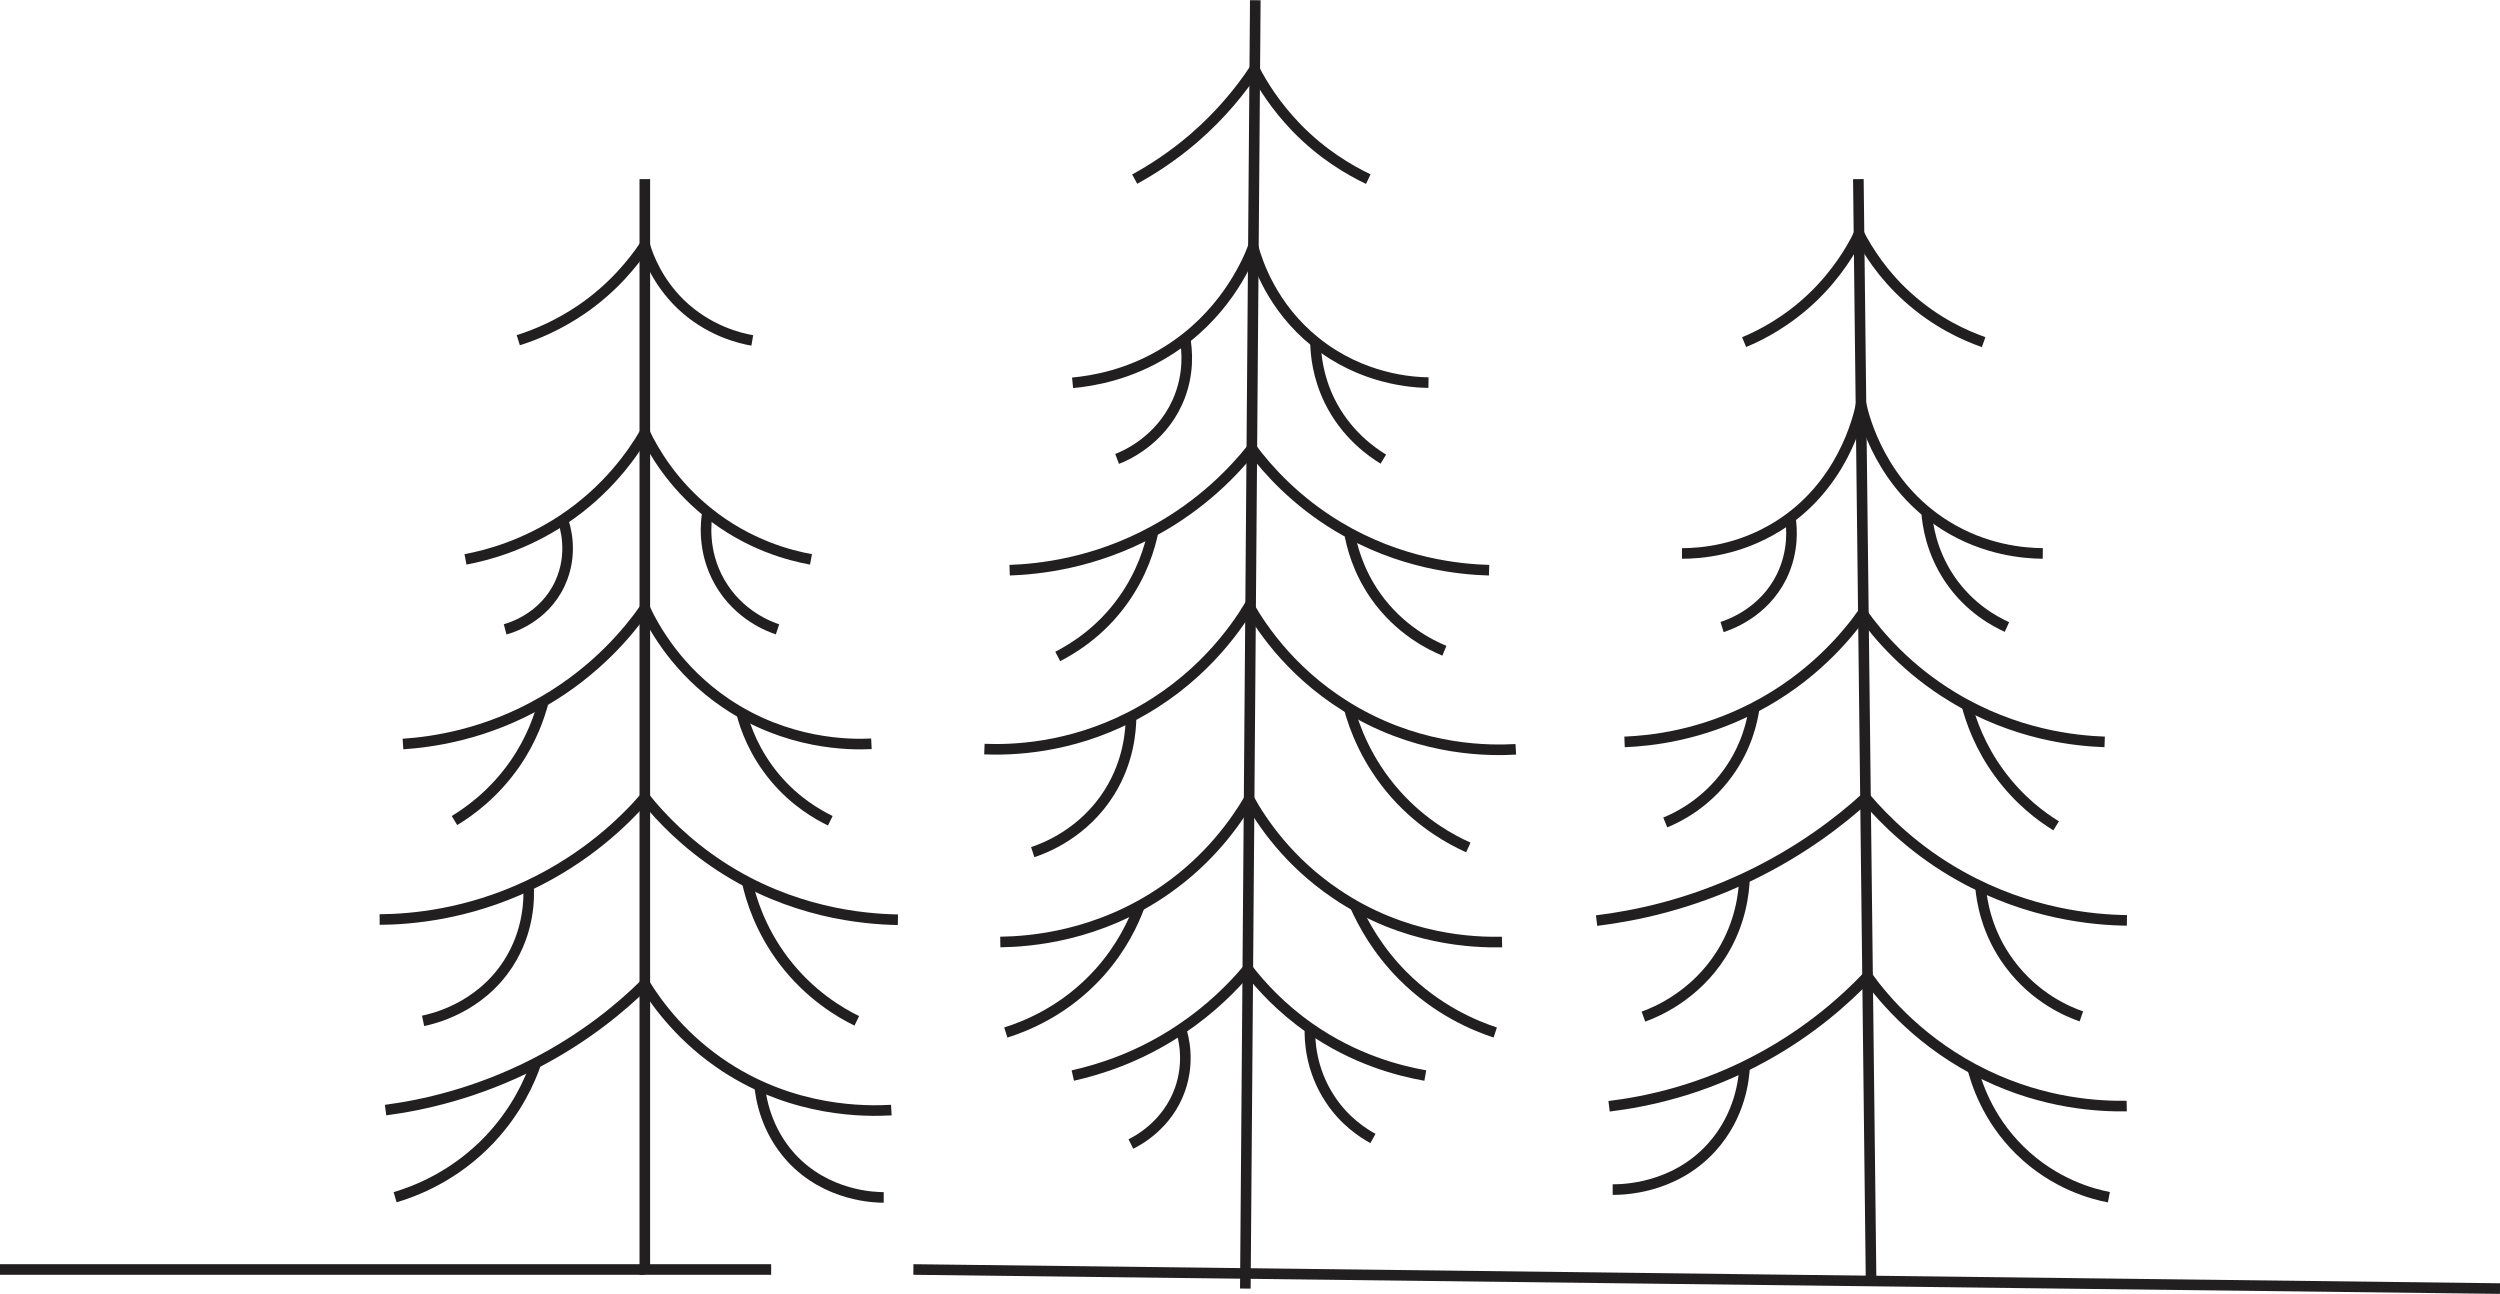
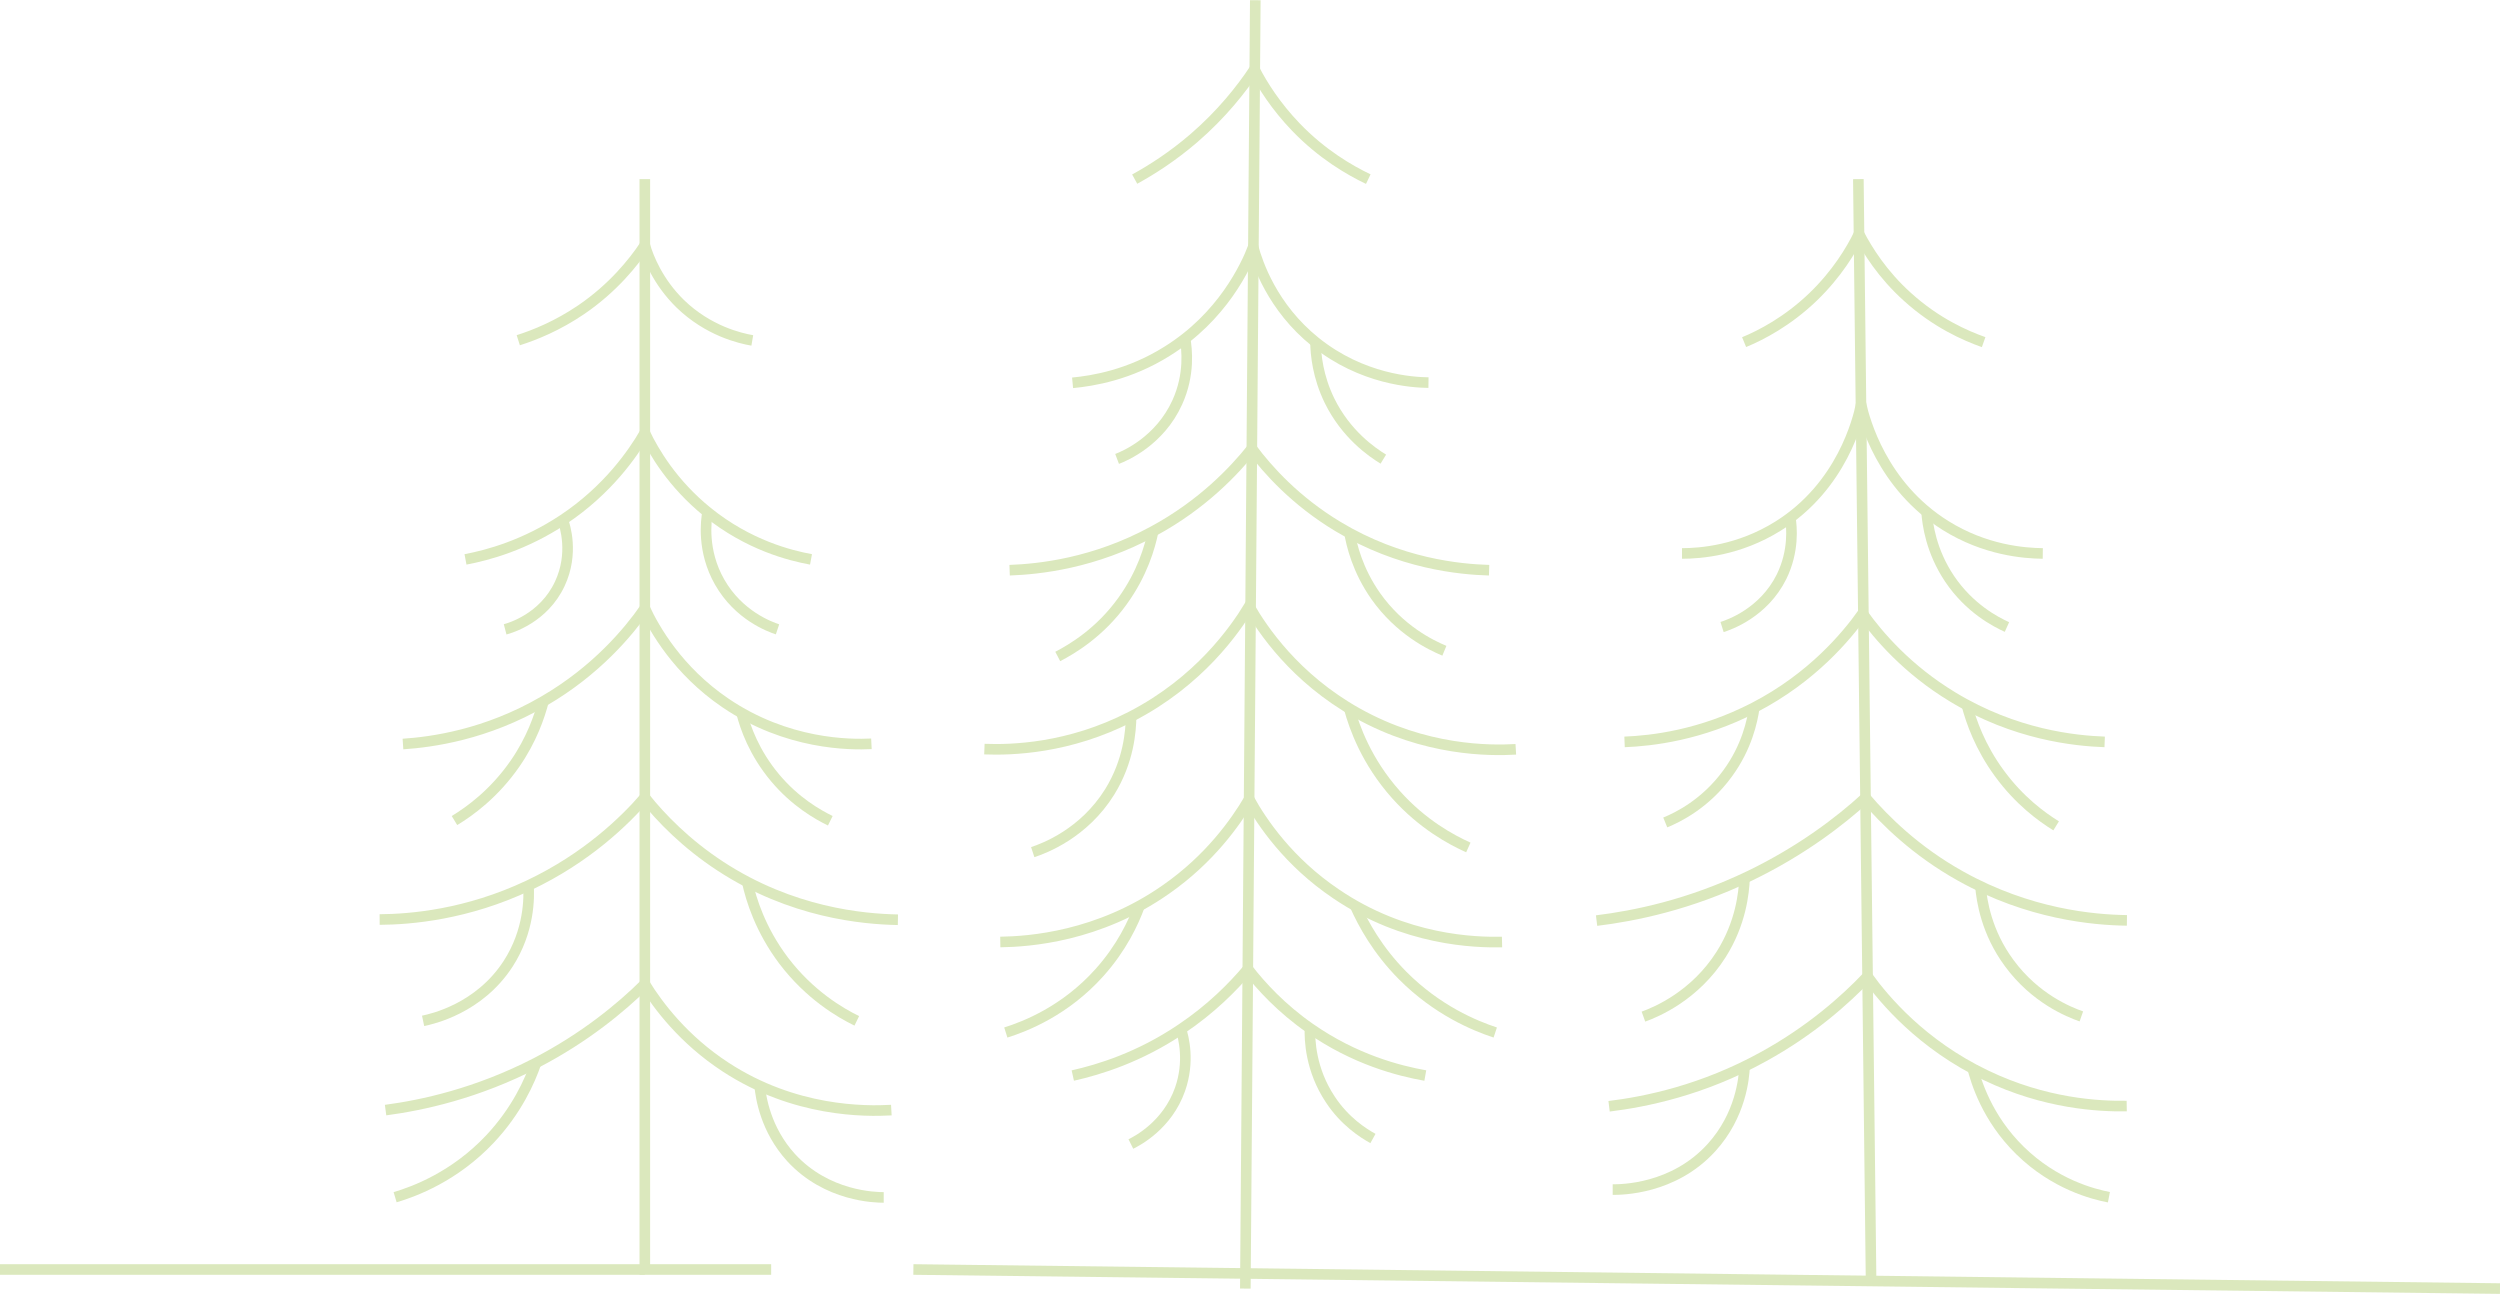
<svg xmlns="http://www.w3.org/2000/svg" id="Layer_2" width="117.94" height="61.04" viewBox="0 0 117.94 61.04">
  <defs>
-     <style>.cls-1{fill:none;stroke:#221f20;stroke-miterlimit:10;stroke-width:.5px;}</style>
+     <style>.cls-1{fill:none;stroke:#dbe8bd;stroke-miterlimit:10;stroke-width:.5px;}</style>
  </defs>
  <g id="Layer_1-2">
    <polyline class="cls-1" points="30.42 8.45 30.42 59.89 36.38 59.89" />
    <line class="cls-1" y1="59.89" x2="30.42" y2="59.89" />
    <line class="cls-1" x1="43.09" y1="59.89" x2="117.94" y2="60.79" />
    <path class="cls-1" d="m58.75,60.79c.16-20.26.31-40.52.47-60.78" />
    <line class="cls-1" x1="87.67" y1="8.45" x2="88.27" y2="60.43" />
    <path class="cls-1" d="m24.45,16.05c.79-.25,1.85-.68,2.97-1.44,1.51-1.03,2.46-2.23,3-3.03.17.57.61,1.71,1.67,2.75,1.32,1.28,2.82,1.63,3.4,1.73" />
    <path class="cls-1" d="m38.26,26.39c-.98-.18-2.95-.67-4.88-2.23-1.66-1.34-2.54-2.86-2.96-3.73-.57.97-1.75,2.69-3.86,4.09-1.81,1.2-3.54,1.67-4.6,1.87" />
    <path class="cls-1" d="m23.83,29.69c.23-.06,1.82-.52,2.58-2.15.67-1.43.24-2.75.14-3.02" />
    <path class="cls-1" d="m33.38,24.16c-.07.39-.27,1.83.57,3.3.9,1.58,2.37,2.11,2.73,2.23" />
    <path class="cls-1" d="m19.01,35.1c1.35-.09,3.91-.43,6.64-2.02,2.5-1.45,4.01-3.29,4.77-4.37.45.95,1.55,2.92,3.8,4.45,2.91,1.98,5.88,1.98,6.89,1.93" />
    <path class="cls-1" d="m21.44,38.71c.71-.43,1.87-1.26,2.86-2.69.78-1.13,1.15-2.21,1.34-2.94" />
    <path class="cls-1" d="m34.99,33.65c.17.66.58,1.86,1.58,3.05.95,1.13,1.99,1.72,2.6,2.02" />
    <path class="cls-1" d="m17.91,43.38c1.47-.01,4.11-.23,7.03-1.61,2.75-1.3,4.53-3.05,5.48-4.14.78.97,1.94,2.17,3.56,3.23,3.36,2.2,6.74,2.5,8.38,2.53" />
    <path class="cls-1" d="m19.96,48.16c.43-.09,2.64-.58,4.01-2.69,1.01-1.56,1-3.14.96-3.71" />
    <path class="cls-1" d="m35.25,41.6c.18.83.62,2.26,1.72,3.72,1.23,1.62,2.67,2.46,3.45,2.84" />
    <path class="cls-1" d="m18.19,52.37c1.73-.23,4.3-.78,7.11-2.23,2.31-1.2,3.99-2.6,5.12-3.71.63,1.01,1.82,2.61,3.81,3.91,3.26,2.13,6.59,2.1,7.82,2.03" />
    <path class="cls-1" d="m18.64,56.48c.91-.27,2.8-.97,4.47-2.74,1.27-1.35,1.89-2.75,2.18-3.6" />
    <path class="cls-1" d="m35.84,51.23c.05.53.27,2.05,1.48,3.38,1.69,1.84,3.98,1.88,4.37,1.88" />
    <path class="cls-1" d="m53.53,8.45c.82-.45,1.79-1.07,2.79-1.93,1.32-1.14,2.24-2.31,2.86-3.24.39.75,1.01,1.73,1.95,2.71,1.24,1.29,2.54,2.04,3.42,2.46" />
    <path class="cls-1" d="m50.6,18.06c.95-.09,2.68-.37,4.46-1.49,2.62-1.63,3.71-4.01,4.06-4.9.21.74.89,2.82,2.93,4.46,2.21,1.78,4.6,1.91,5.34,1.92" />
    <path class="cls-1" d="m52.7,21.65c.37-.14,2.01-.84,2.84-2.67.6-1.32.45-2.52.37-3" />
    <path class="cls-1" d="m62.06,16.14c.01.6.11,1.63.66,2.76.78,1.59,2,2.43,2.54,2.76" />
    <path class="cls-1" d="m47.63,26.9c1.39-.05,3.99-.32,6.78-1.84,2.33-1.26,3.82-2.86,4.65-3.89.75,1,2.05,2.46,4.06,3.67,2.92,1.76,5.75,2.02,7.13,2.06" />
    <path class="cls-1" d="m49.9,30.97c.69-.36,1.99-1.13,3.06-2.62.93-1.29,1.29-2.54,1.44-3.28" />
    <path class="cls-1" d="m68.14,30.7c-.65-.27-2.11-.98-3.24-2.58-.85-1.21-1.14-2.39-1.25-3.06" />
    <path class="cls-1" d="m46.44,35.34c1.27.05,3.98-.02,6.91-1.53,3.23-1.66,4.92-4.12,5.58-5.2.62,1.07,2.15,3.38,5.1,5.03,3.21,1.8,6.26,1.78,7.48,1.71" />
    <path class="cls-1" d="m48.72,40.2c.55-.18,2.41-.88,3.63-2.84.91-1.47,1-2.9,1.01-3.54" />
    <path class="cls-1" d="m69.27,39.98c-.8-.36-2.16-1.09-3.41-2.49-1.4-1.57-1.97-3.19-2.21-4.07" />
    <path class="cls-1" d="m47.19,44.44c1.34-.02,4.63-.24,7.83-2.49,2.06-1.44,3.26-3.15,3.91-4.24.61,1.09,1.86,2.95,4.1,4.46,3.25,2.21,6.57,2.3,7.83,2.27" />
    <path class="cls-1" d="m47.45,48.71c.92-.29,2.8-1.02,4.42-2.83,1.04-1.16,1.6-2.35,1.89-3.15" />
    <path class="cls-1" d="m70.54,48.71c-.97-.32-2.74-1.05-4.37-2.69-1.19-1.2-1.86-2.44-2.24-3.29" />
    <path class="cls-1" d="m50.61,50.74c1.25-.28,3.14-.86,5.11-2.19,1.43-.96,2.45-2,3.15-2.83.63.81,1.58,1.85,2.93,2.79,2.12,1.48,4.2,2.01,5.44,2.23" />
    <path class="cls-1" d="m53.35,53.97c.3-.15,1.72-.88,2.32-2.58.46-1.31.17-2.45.04-2.84" />
    <path class="cls-1" d="m64.77,53.71c-.47-.26-1.33-.81-2.01-1.84-.94-1.41-.98-2.83-.96-3.37" />
    <path class="cls-1" d="m82.28,16.14c.8-.33,2.04-.97,3.25-2.13,1.13-1.09,1.8-2.21,2.17-2.97.4.76,1.1,1.9,2.29,2.97,1.36,1.23,2.74,1.83,3.59,2.13" />
    <path class="cls-1" d="m79.35,26.11c.87,0,2.69-.14,4.53-1.29,3.03-1.89,3.78-5.07,3.92-5.72.16.68.96,3.8,3.98,5.69,1.87,1.17,3.71,1.31,4.59,1.32" />
    <path class="cls-1" d="m81.24,29.58c.32-.1,1.96-.66,2.81-2.38.59-1.21.48-2.34.41-2.77" />
    <path class="cls-1" d="m90.89,24.15c.04.58.21,1.85,1.08,3.15.94,1.4,2.18,2.04,2.71,2.28" />
    <path class="cls-1" d="m76.64,35c1.28-.05,3.59-.31,6.12-1.62,2.74-1.42,4.35-3.37,5.11-4.43.75,1.04,2.1,2.63,4.25,3.93,2.95,1.79,5.78,2.07,7.17,2.12" />
    <path class="cls-1" d="m78.56,38.8c.59-.24,1.9-.88,2.94-2.31.91-1.24,1.17-2.48,1.26-3.11" />
    <path class="cls-1" d="m92.79,33.27c.2.76.62,1.97,1.53,3.21.94,1.29,2,2.06,2.68,2.48" />
    <path class="cls-1" d="m75.32,43.43c1.79-.22,4.38-.74,7.24-2.12,2.42-1.17,4.23-2.56,5.45-3.67.9,1.05,2.36,2.51,4.5,3.7,3.21,1.79,6.25,2.06,7.83,2.08" />
    <path class="cls-1" d="m77.53,47.96c.61-.22,2.43-.98,3.67-2.94.93-1.47,1.07-2.9,1.1-3.58" />
    <path class="cls-1" d="m93.43,41.82c.06.65.27,2.15,1.36,3.62,1.22,1.66,2.8,2.3,3.4,2.51" />
    <path class="cls-1" d="m75.91,52.19c1.71-.21,4.41-.75,7.3-2.35,2.23-1.23,3.83-2.66,4.89-3.77.79,1.09,2.56,3.21,5.59,4.66,2.79,1.34,5.32,1.47,6.64,1.45" />
    <path class="cls-1" d="m76.08,56.12c.39,0,2.86,0,4.66-1.98,1.39-1.53,1.54-3.3,1.56-3.82" />
    <path class="cls-1" d="m93.04,50.31c.18.72.7,2.44,2.25,3.96,1.64,1.61,3.47,2.07,4.2,2.21" />
  </g>
</svg>
